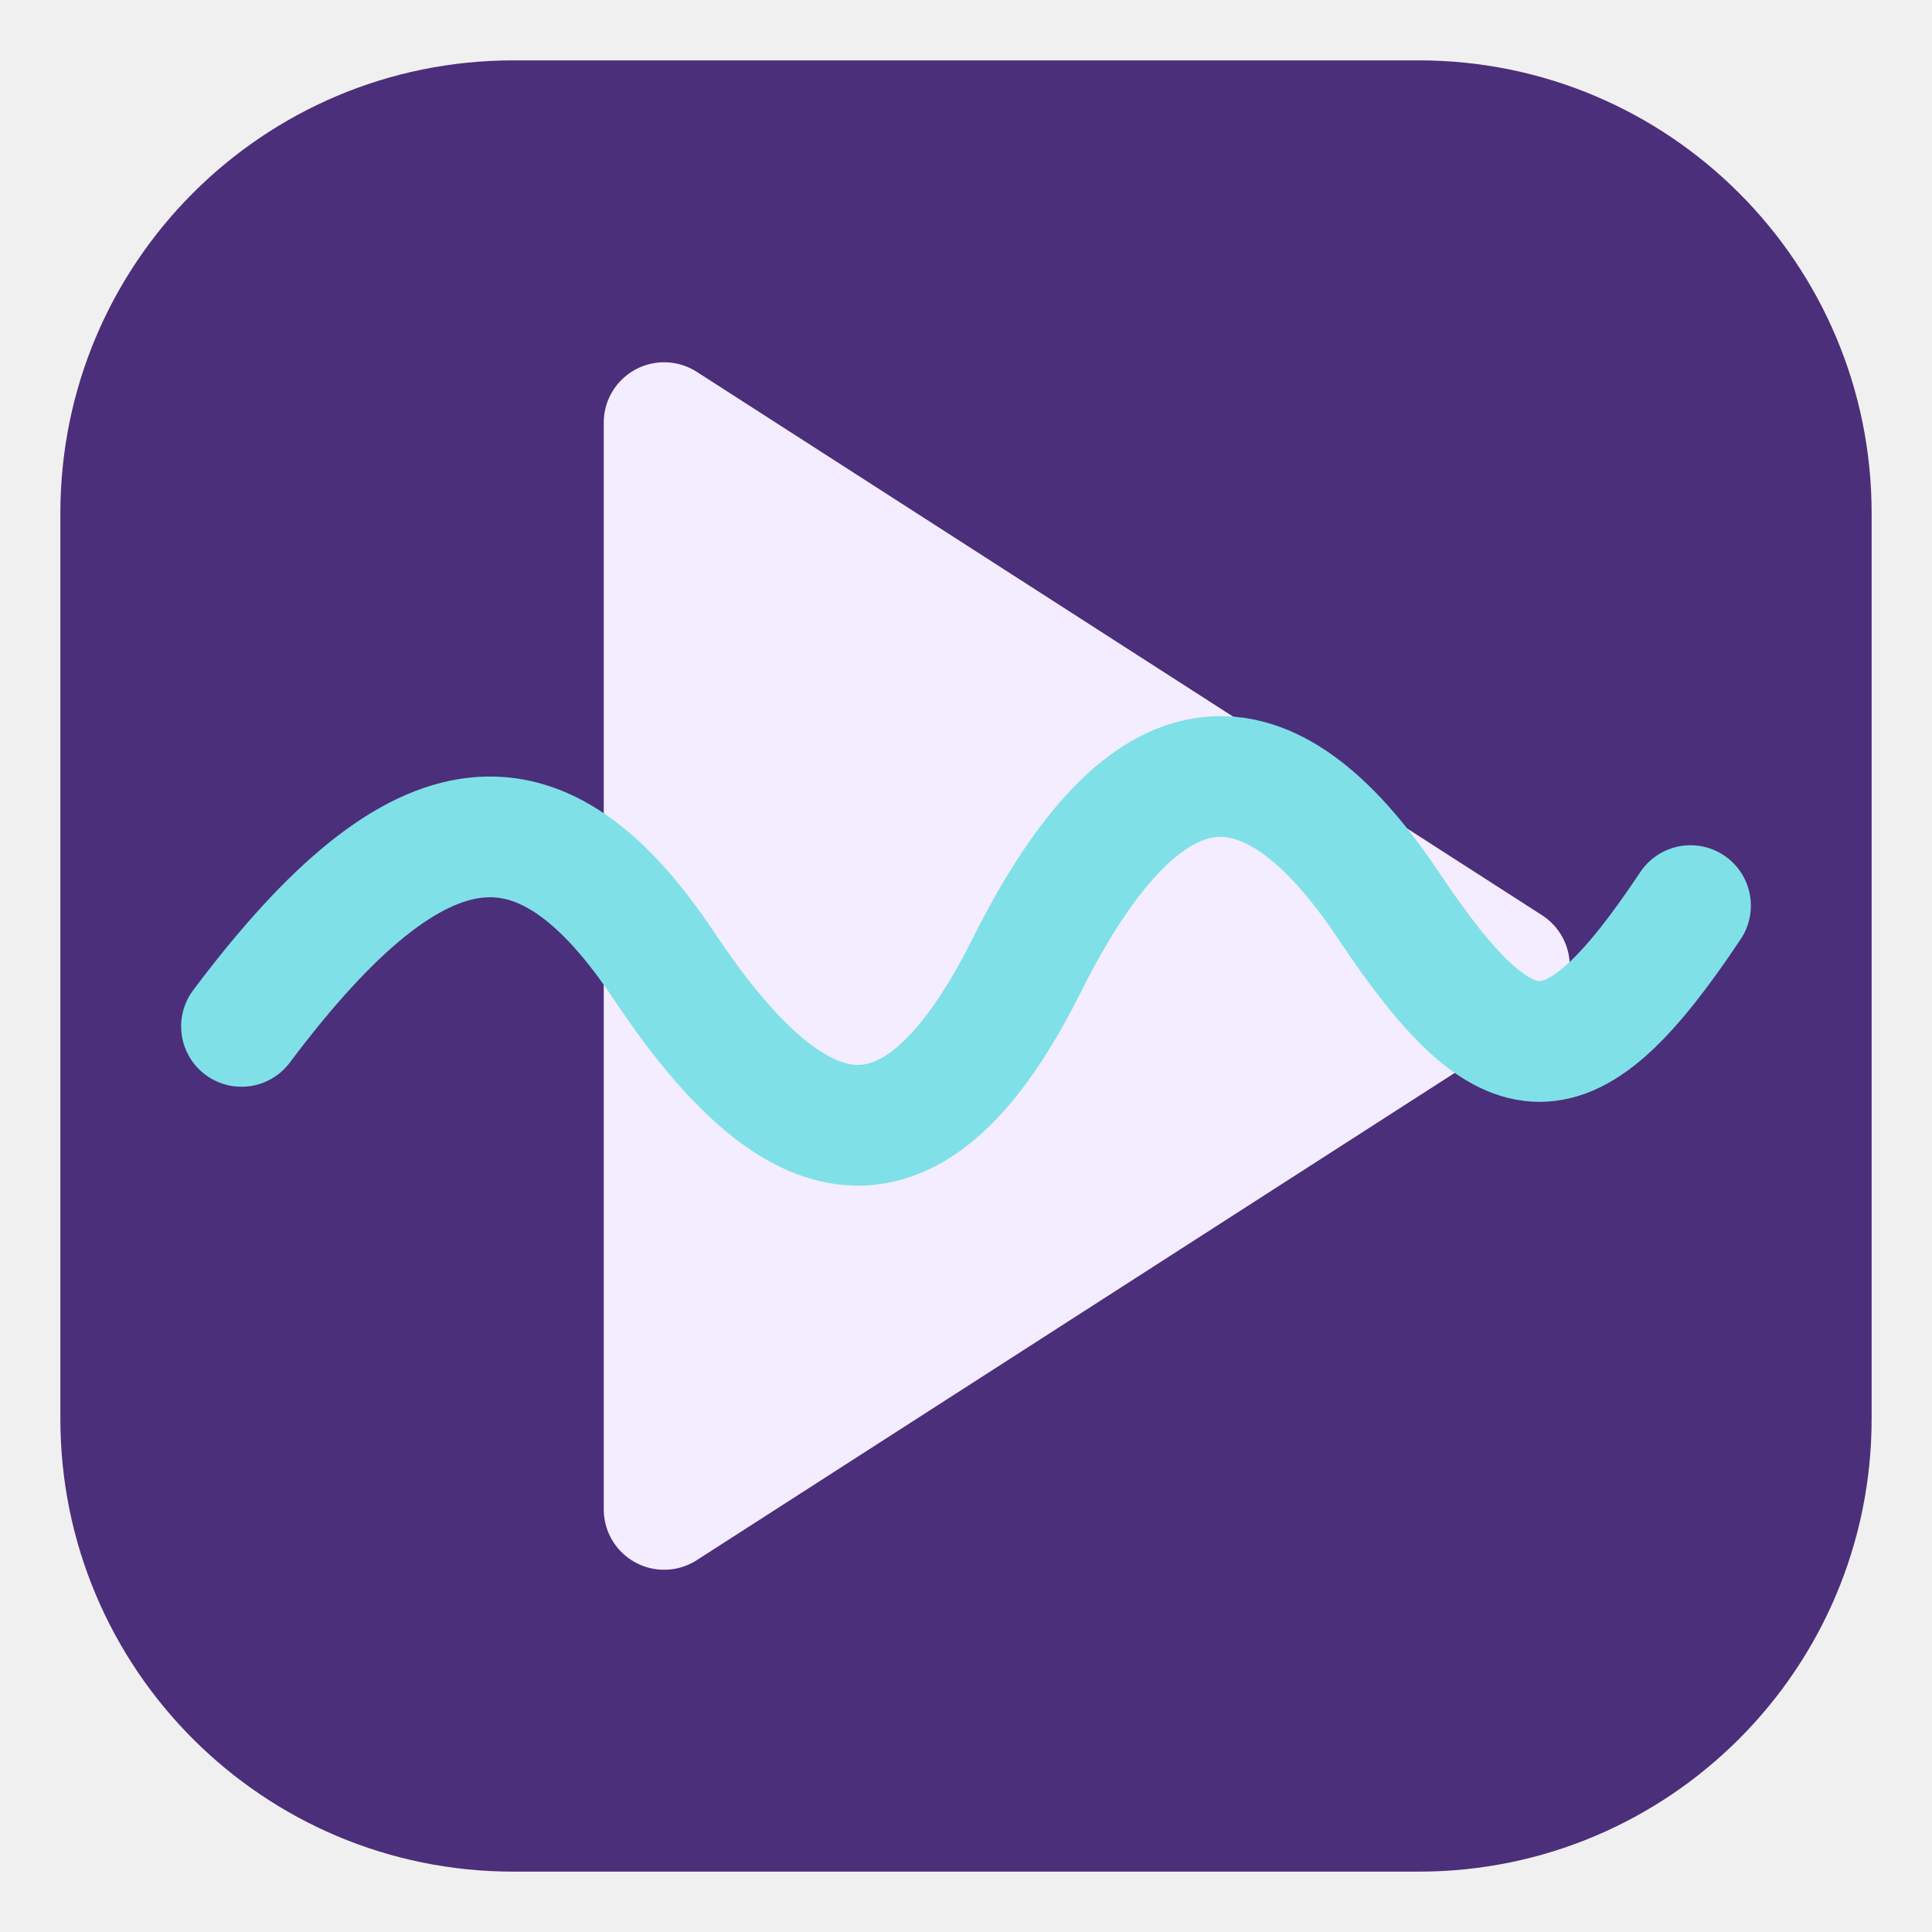
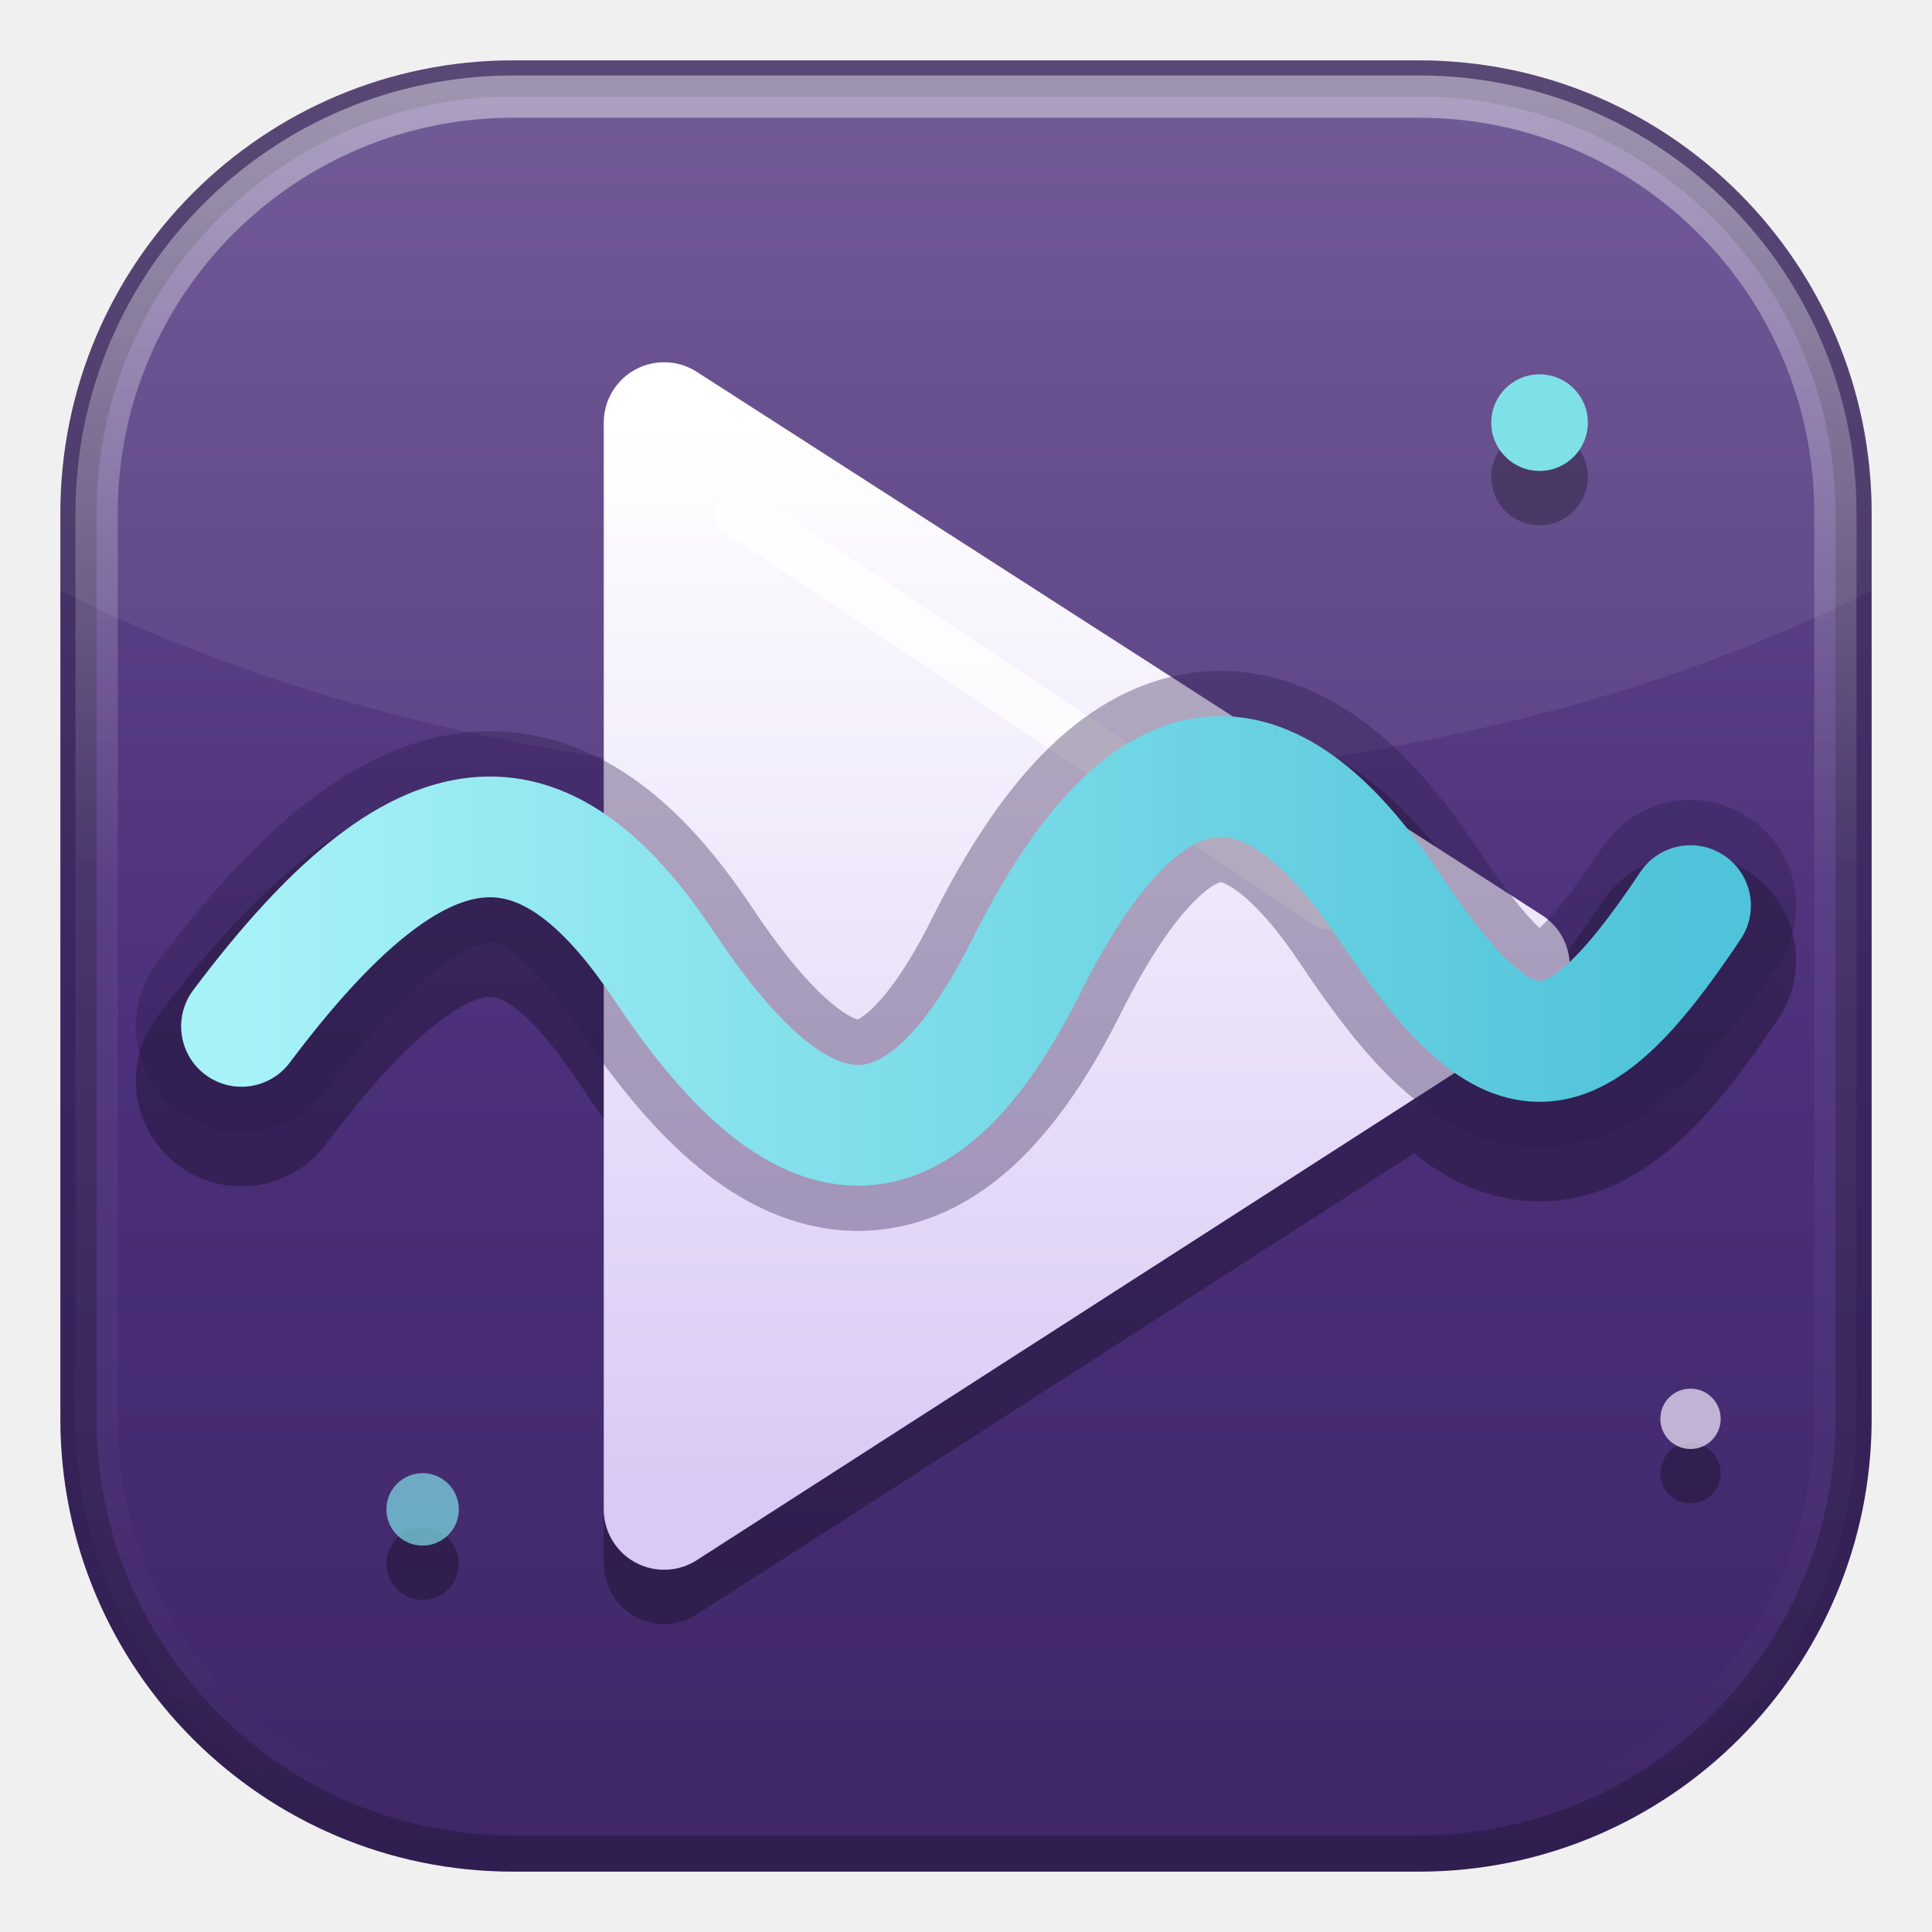
<svg xmlns="http://www.w3.org/2000/svg" width="128" height="128" viewBox="0 0 64 64">
-   <rect x="2" y="2" width="60" height="60" rx="15" fill="#4B2F7A" />
-   <path d="M22 14 L50 32 L22 50 Z" fill="#F4ECFF" stroke="#F4ECFF" stroke-width="4" stroke-linejoin="round" />
-   <path d="M8 34 C14 26 18 26 22 32 S30 40 34 32 S42 24 46 30 S52 36 56 30" stroke="#7FE0E8" stroke-width="4" fill="none" stroke-linecap="round" />
+   <defs>
+     <linearGradient id="bg" x1="0" y1="0" x2="0" y2="1">
+       <stop offset="0" stop-color="#68508F" />
+       <stop offset="0.55" stop-color="#4B2F7A" />
+       <stop offset="1" stop-color="#3F2766" />
+     </linearGradient>
+     <linearGradient id="rim" x1="0" y1="0" x2="0" y2="1">
+       <stop offset="0" stop-color="#FFFFFF" stop-opacity="0.42" />
+       <stop offset="0.45" stop-color="#FFFFFF" stop-opacity="0.06" />
+       <stop offset="1" stop-color="#FFFFFF" stop-opacity="0" />
+     </linearGradient>
+     <clipPath id="cb">
+       <rect x="2" y="2" width="60" height="60" rx="15" />
+     </clipPath>
+     <linearGradient id="play" x1="0" y1="0" x2="0" y2="1">
+       <stop offset="0" stop-color="#FFFFFF" />
+       <stop offset="1" stop-color="#D9C9F5" />
+     </linearGradient>
+     <linearGradient id="wave" x1="0" y1="0" x2="1" y2="0">
+       <stop offset="0" stop-color="#A6F2F7" />
+       <stop offset="1" stop-color="#4FC3D9" />
+     </linearGradient>
+   </defs>
+   <rect x="2" y="2" width="60" height="60" rx="15" fill="url(#bg)" />
+   <g clip-path="url(#cb)">
+     <ellipse cx="32" cy="2" rx="44" ry="24" fill="#FFFFFF" fill-opacity="0.07" />
+   </g>
+   <g clip-path="url(#cb)" />
+   <g opacity="0.28" transform="translate(0 1.8)">
+     <path d="M22 14 L50 32 L22 50 Z" fill="#000000" stroke="#000000" stroke-width="4" stroke-linejoin="round" />
+     <path d="M24.5 17 L44 30" stroke="#000000" stroke-width="1.6" stroke-linecap="round" />
+     <path d="M8 34 C14 26 18 26 22 32 S30 40 34 32 S42 24 46 30 S52 36 56 30" stroke="#000000" stroke-width="7" fill="none" stroke-linecap="round" />
+     <path d="M8 34 C14 26 18 26 22 32 S30 40 34 32 S42 24 46 30 S52 36 56 30" stroke="#000000" stroke-width="4" fill="none" stroke-linecap="round" />
+     <circle cx="51" cy="14" r="1.6" fill="#000000" />
+     <circle cx="14" cy="50" r="1.2" fill="#000000" />
+     <circle cx="56" cy="47" r="1" fill="#000000" />
+   </g>
+   <path d="M22 14 L50 32 L22 50 Z" fill="url(#play)" stroke="url(#play)" stroke-width="4" stroke-linejoin="round" />
+   <path d="M24.5 17 L44 30" stroke="#FFFFFF" stroke-width="1.6" stroke-linecap="round" opacity="0.7" />
+   <path d="M8 34 C14 26 18 26 22 32 S30 40 34 32 S42 24 46 30 S52 36 56 30" stroke="#2B1A4A" stroke-width="7" fill="none" stroke-linecap="round" opacity="0.35" />
+   <path d="M8 34 C14 26 18 26 22 32 S30 40 34 32 S42 24 46 30 S52 36 56 30" stroke="url(#wave)" stroke-width="4" fill="none" stroke-linecap="round" />
+   <circle cx="51" cy="14" r="1.6" fill="#7FE0E8" />
+   <circle cx="14" cy="50" r="1.2" fill="#7FE0E8" opacity="0.7" />
+   <circle cx="56" cy="47" r="1" fill="#F4ECFF" opacity="0.7" />
+   <rect x="2.6" y="2.6" width="58.8" height="58.8" rx="14.4" fill="none" stroke="#000000" stroke-opacity="0.22" stroke-width="1.2" />
+   <rect x="3.2" y="3.2" width="57.6" height="57.6" rx="13.8" fill="none" stroke="url(#rim)" stroke-width="1.4" />
</svg>
